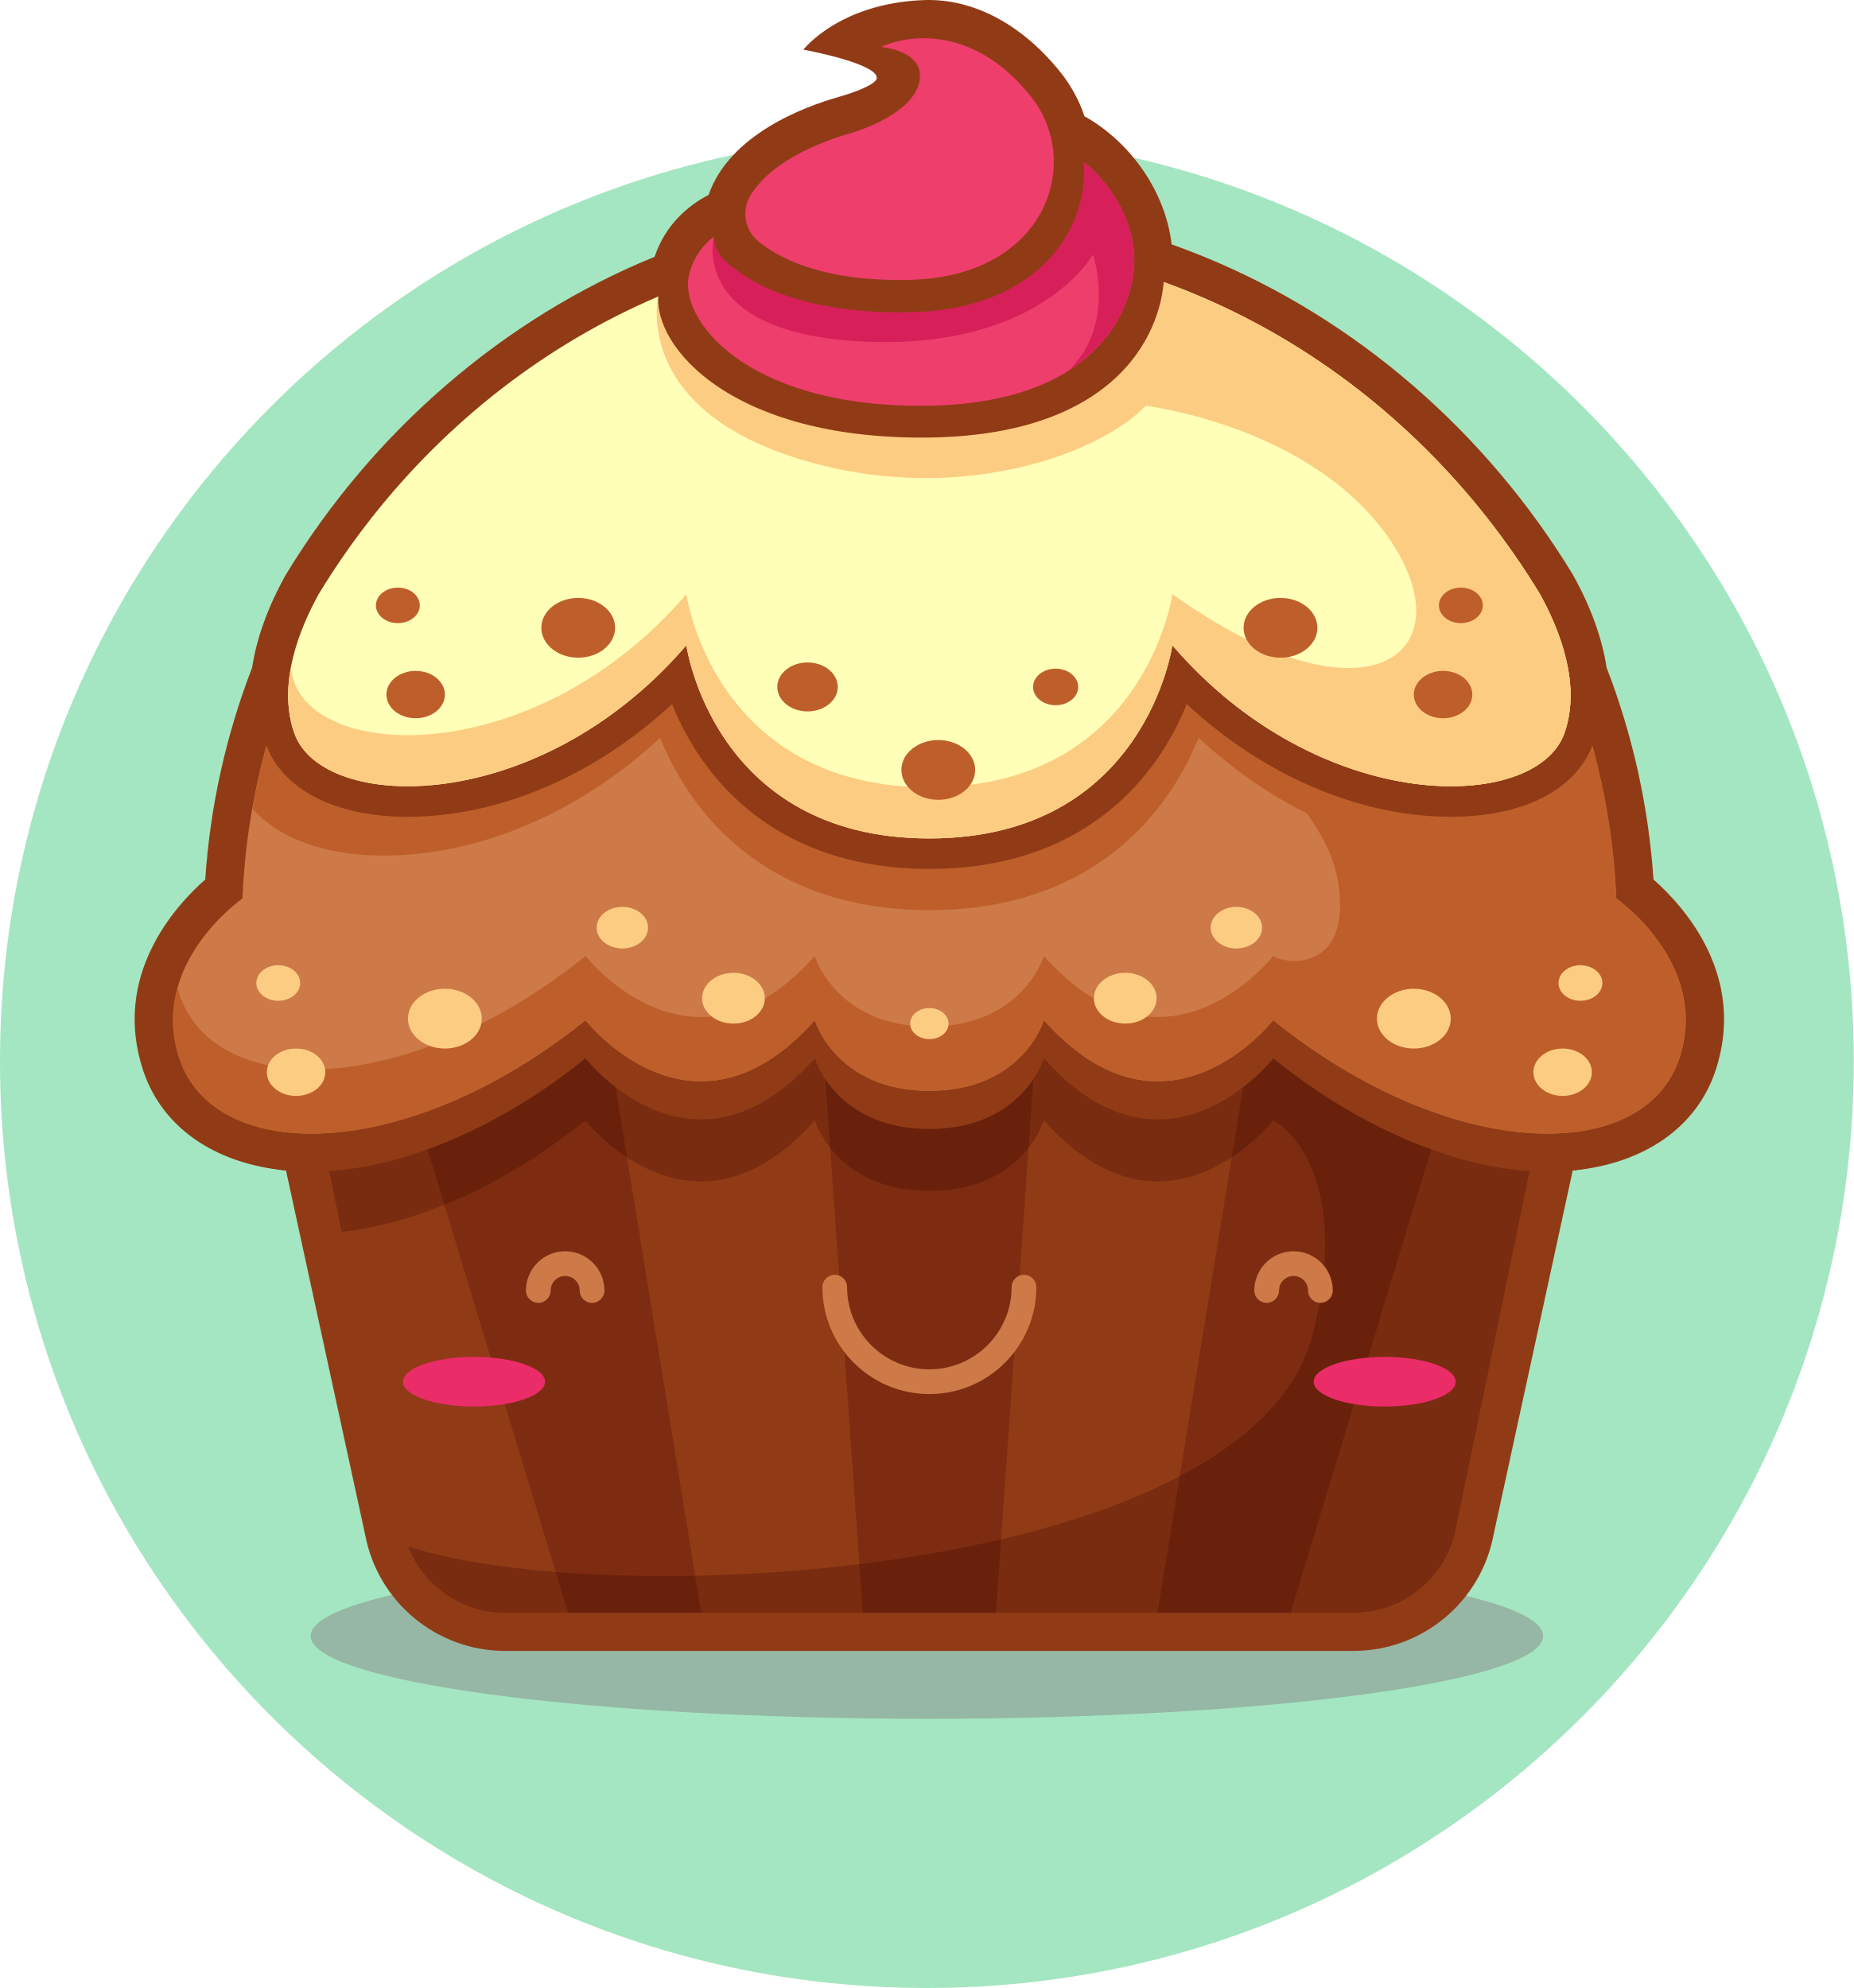
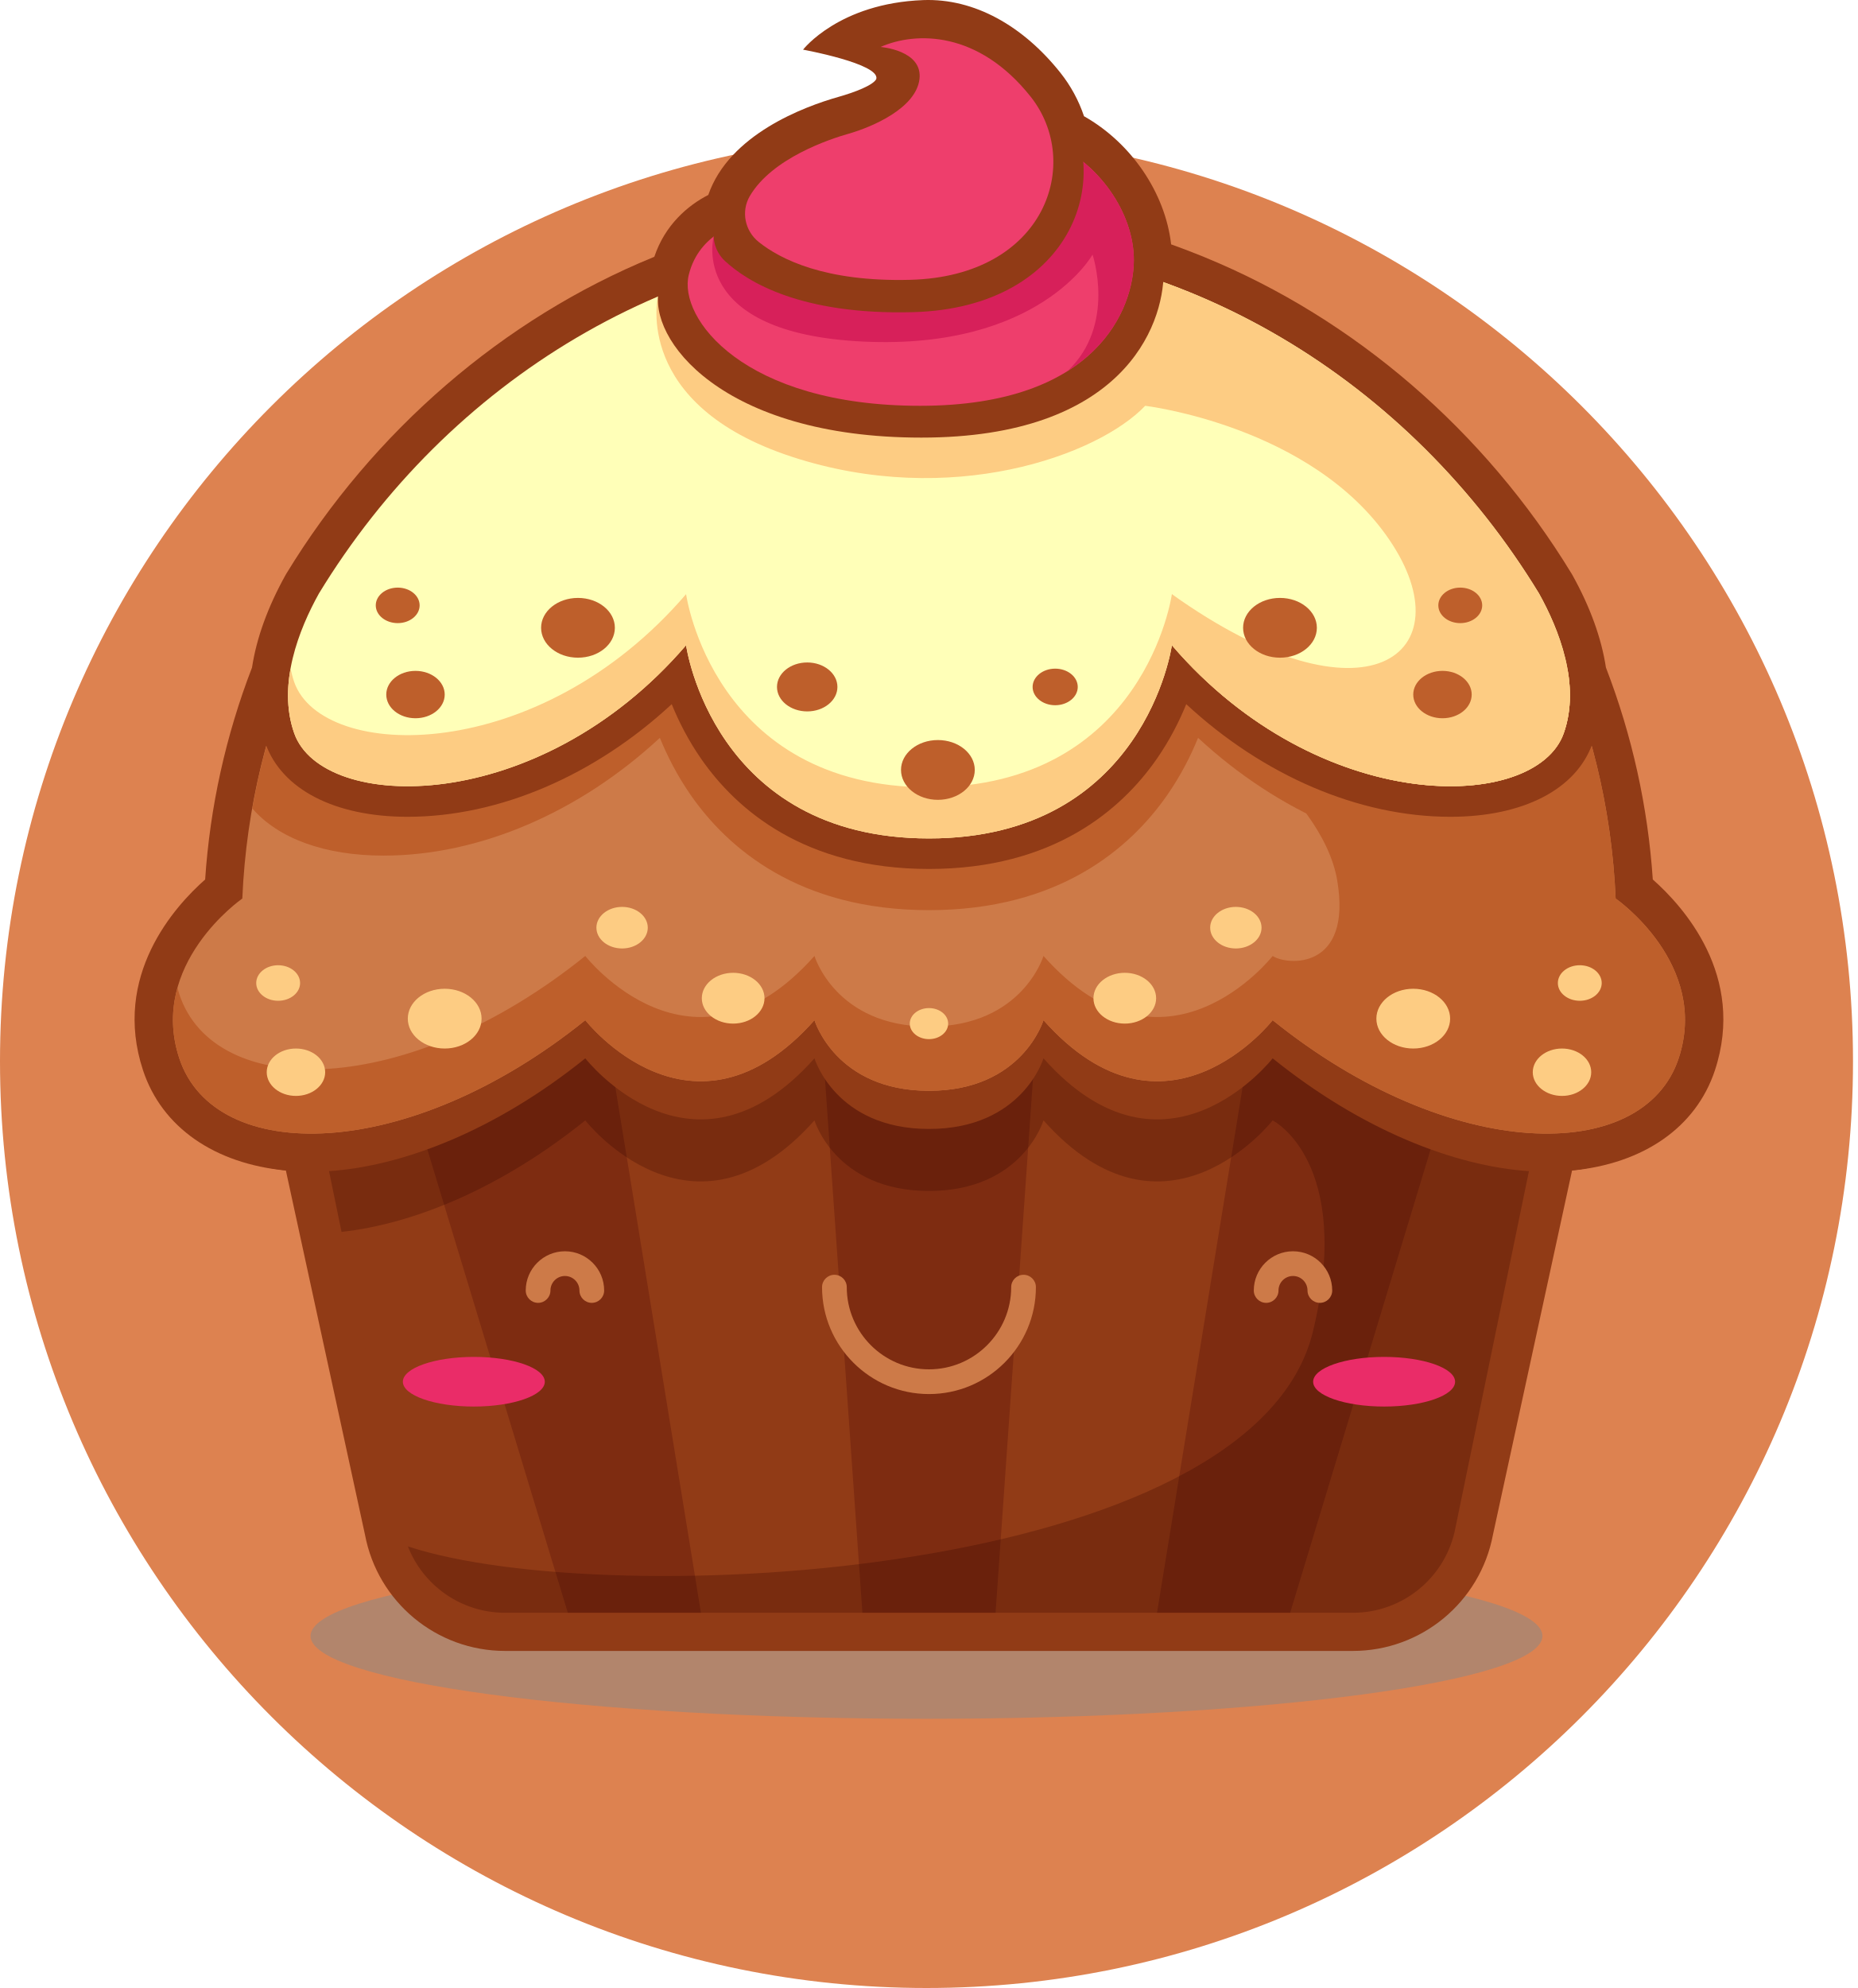
- <svg xmlns="http://www.w3.org/2000/svg" width="179" height="192" viewBox="0 0 179 192" fill="none">
-   <circle cx="89.5" cy="102.5" r="89.5" fill="#A4E6C2" />
-   <ellipse cx="89.5" cy="158" rx="59.5" ry="8" fill="#888888" fill-opacity="0.5" />
-   <path d="M37.868 151.794L27.324 106.833L41.449 95.493H122.021L151.266 109.021L140.523 151.794L133.162 158.16H48.014L41.449 155.375L37.868 151.794Z" fill="#913B16" />
-   <path d="M48.788 159.446C42.171 159.446 36.485 154.731 35.26 148.229L27.616 113.048C20.709 112.384 15.636 108.87 13.817 103.372C10.797 94.228 16.905 87.508 19.817 84.942C20.287 77.919 21.811 71.043 24.346 64.47C24.779 61.621 25.869 58.613 27.588 55.526L27.66 55.406C36.051 41.623 48.625 30.777 63.064 24.86L63.207 24.801C64.238 21.725 66.434 19.843 68.419 18.828C70.445 12.98 77.67 10.302 80.977 9.363C82.58 8.909 84.351 8.229 84.649 7.632C85.039 6.16 77.575 4.795 77.575 4.795C77.575 4.795 81.032 0.311 89.193 0.008C94.127 -0.171 98.834 2.503 102.435 7.027C103.43 8.281 104.205 9.705 104.715 11.225C109.271 13.795 112.565 18.622 113.13 23.603C113.158 23.611 113.293 23.659 113.293 23.659C114.244 24.001 115.199 24.367 116.254 24.793L116.381 24.849C130.848 30.777 143.421 41.623 151.817 55.406L151.888 55.526C153.607 58.613 154.697 61.621 155.131 64.47C157.666 71.043 159.186 77.919 159.659 84.942C162.58 87.52 168.675 94.232 165.659 103.372C163.841 108.87 158.768 112.384 151.86 113.048L144.217 148.229C142.992 154.731 137.302 159.446 130.689 159.446H48.788ZM141.953 98.673L131.509 90.325L121.068 98.673L110.627 90.325L100.187 98.673L89.742 90.325L79.302 98.673L68.861 90.325L58.421 98.673L47.976 90.325L37.532 98.673L27.087 90.325L38.88 147.549C39.779 152.312 43.941 155.761 48.788 155.761H130.689C135.539 155.761 139.697 152.312 140.596 147.549L152.394 90.325L141.953 98.673Z" fill="#913B16" />
-   <path d="M89.738 90.325L79.302 98.672L83.304 155.761H89.738H96.172L100.175 98.672L89.738 90.325ZM47.976 90.325L37.539 98.672L54.847 155.761H61.281H67.711L58.413 98.672L47.976 90.325ZM131.5 90.325L141.937 98.672L124.629 155.761H118.195H111.765L121.064 98.672L131.5 90.325Z" fill="#7E2C11" />
+ <svg xmlns="http://www.w3.org/2000/svg" width="157" height="168" viewBox="0 0 157 168" fill="none">
+   <circle cx="78.312" cy="89.688" r="78.312" fill="#DD8250" />
+   <ellipse cx="78.312" cy="138.25" rx="52.062" ry="7" fill="#888888" fill-opacity="0.5" />
+   <path d="M33.135 132.82L23.909 93.479L36.268 83.556H106.769L132.358 95.394L122.958 132.82L116.517 138.39H42.013L36.268 135.953L33.135 132.82Z" fill="#913B16" />
+   <path d="M42.689 139.515C36.9 139.515 31.924 135.39 30.852 129.701L24.164 98.917C18.12 98.336 13.681 95.262 12.09 90.45C9.448 82.45 14.792 76.569 17.34 74.324C17.751 68.179 19.085 62.163 21.302 56.411C21.682 53.919 22.636 51.287 24.14 48.585L24.202 48.48C31.545 36.421 42.547 26.93 55.181 21.753L55.306 21.701C56.208 19.009 58.13 17.363 59.867 16.475C61.639 11.357 67.962 9.014 70.855 8.192C72.258 7.796 73.807 7.2 74.068 6.678C74.409 5.39 67.878 4.196 67.878 4.196C67.878 4.196 70.903 0.272 78.044 0.007C82.361 -0.149 86.48 2.19 89.63 6.149C90.501 7.245 91.18 8.492 91.625 9.822C95.612 12.071 98.494 16.294 98.989 20.653C99.013 20.66 99.132 20.701 99.132 20.701C99.964 21.001 100.799 21.321 101.722 21.694L101.833 21.742C114.492 26.93 125.494 36.421 132.84 48.48L132.902 48.585C134.406 51.287 135.36 53.919 135.74 56.411C137.957 62.163 139.287 68.179 139.702 74.324C142.257 76.58 147.591 82.453 144.952 90.45C143.361 95.262 138.922 98.336 132.878 98.917L126.19 129.701C125.118 135.39 120.139 139.515 114.353 139.515H42.689ZM124.209 86.338L115.07 79.034L105.934 86.338L96.799 79.034L87.663 86.338L78.525 79.034L69.389 86.338L60.254 79.034L51.118 86.338L41.979 79.034L32.84 86.338L23.701 79.034L34.02 129.105C34.807 133.273 38.449 136.291 42.689 136.291H114.353C118.597 136.291 122.235 133.273 123.022 129.105L133.344 79.034L124.209 86.338Z" fill="#913B16" />
+   <path d="M78.521 79.034L69.389 86.338L72.892 136.291H78.521H84.151L87.653 86.338L78.521 79.034ZM41.979 79.034L32.847 86.338L47.992 136.291H53.621H59.248L51.111 86.338L41.979 79.034ZM115.063 79.034L124.195 86.338L109.051 136.291H103.421H97.795L105.931 86.338L115.063 79.034Z" fill="#7E2C11" />
  <g style="mix-blend-mode:multiply" opacity="0.302">
-     <path d="M27.087 90.329L32.992 118.977C39.998 118.205 48.43 114.735 56.538 108.206C56.538 108.206 66.884 121.471 78.677 108.206C78.677 108.206 80.71 115.022 89.738 115.022C98.766 115.022 100.8 108.206 100.8 108.206C112.597 121.471 122.938 108.206 122.938 108.206C122.938 108.206 130.796 112.133 126.833 128.586C121.084 152.435 58.906 155.761 39.401 149.351C40.886 153.155 44.578 155.761 48.788 155.761H130.689C135.539 155.761 139.697 152.312 140.596 147.549L152.39 90.329V90.325L141.953 98.672L134.521 92.736L134.099 92.394L131.508 90.325L121.068 98.672L110.627 90.325L100.187 98.672L89.742 90.325L79.302 98.672L68.861 90.325L58.421 98.672L53.781 94.964L47.976 90.325L37.532 98.672L27.087 90.325V90.329Z" fill="#762D10" />
+     <path d="M23.701 79.038L28.868 104.105C34.999 103.429 42.376 100.393 49.471 94.68C49.471 94.68 58.523 106.288 68.843 94.68C68.843 94.68 70.622 100.644 78.521 100.644C86.421 100.644 88.2 94.68 88.2 94.68C98.522 106.288 107.571 94.68 107.571 94.68C107.571 94.68 114.447 98.116 110.979 112.512C105.948 133.381 51.543 136.291 34.477 130.683C35.775 134.011 39.006 136.291 42.689 136.291H114.353C118.597 136.291 122.235 133.273 123.022 129.105L133.341 79.038V79.034L124.209 86.338L117.706 81.144L117.337 80.845L115.07 79.034L105.935 86.338L96.799 79.034L87.664 86.338L78.525 79.034L69.389 86.338L60.254 79.034L51.118 86.338L47.059 83.094L41.979 79.034L32.84 86.338L23.701 79.034V79.038Z" fill="#762D10" />
  </g>
-   <path d="M156.134 90.512C156.134 90.512 156.11 90.496 156.07 90.464C154.546 55.144 125.437 26.973 89.739 26.973C54.04 26.973 24.931 55.144 23.407 90.464C23.367 90.496 23.343 90.512 23.343 90.512C23.343 90.512 14.315 96.814 17.319 105.902C20.729 116.219 39.374 116.036 56.539 102.214C56.539 102.214 66.88 115.483 78.677 102.214C78.677 102.214 80.71 109.034 89.739 109.034C98.766 109.034 100.8 102.214 100.8 102.214C112.597 115.483 122.938 102.214 122.938 102.214C140.103 116.036 158.748 116.219 162.158 105.902C165.162 96.814 156.134 90.512 156.134 90.512Z" fill="#913B16" />
-   <path d="M156.134 86.828C156.134 86.828 156.11 86.808 156.07 86.78C154.546 51.459 125.437 23.289 89.739 23.289C54.04 23.289 24.931 51.459 23.407 86.78C23.367 86.808 23.343 86.828 23.343 86.828C23.343 86.828 14.315 93.126 17.319 102.214C20.729 112.535 39.374 112.352 56.539 98.529C56.539 98.529 66.88 111.799 78.677 98.529C78.677 98.529 80.71 105.349 89.739 105.349C98.766 105.349 100.8 98.529 100.8 98.529C112.597 111.799 122.938 98.529 122.938 98.529C140.103 112.352 158.748 112.535 162.158 102.214C165.162 93.126 156.134 86.828 156.134 86.828Z" fill="#CD7A48" />
-   <path d="M155.103 78.078C149.612 46.943 122.449 23.289 89.738 23.289C57.028 23.289 29.864 46.943 24.373 78.078C26.88 80.975 31.368 82.634 37.05 82.634C46.317 82.634 55.986 78.456 63.744 71.258C64.433 72.957 65.403 74.895 66.752 76.829C70.282 81.882 77.133 87.902 89.738 87.902C102.343 87.902 109.195 81.882 112.724 76.829C114.073 74.895 115.044 72.957 115.732 71.258C123.491 78.456 133.16 82.634 142.427 82.634C148.108 82.634 152.597 80.975 155.103 78.078ZM156.134 86.828C156.134 86.828 156.11 86.808 156.07 86.78C155.39 70.988 149.183 56.636 139.351 45.583C133.446 43.665 127.979 41.89 124.872 42.877C119.468 44.6 114.59 68.007 114.59 68.007C114.59 68.007 127.697 76.295 129.173 85.017C130.649 93.739 124.319 93.249 122.938 92.326C122.938 92.326 124.462 96.19 126.503 101.187C142.602 112.32 158.983 111.823 162.158 102.214C165.162 93.126 156.134 86.828 156.134 86.828ZM162.158 96.015C158.748 106.332 140.103 106.149 122.938 92.326C122.938 92.326 112.597 105.596 100.8 92.326C100.8 92.326 98.766 99.146 89.738 99.146C80.71 99.146 78.677 92.326 78.677 92.326C66.88 105.596 56.539 92.326 56.539 92.326C39.374 106.149 20.729 106.332 17.319 96.015C17.251 95.808 17.195 95.609 17.14 95.406C16.579 97.415 16.491 99.707 17.319 102.214C20.729 112.535 39.374 112.352 56.539 98.529C56.539 98.529 66.88 111.799 78.677 98.529C78.677 98.529 80.71 105.349 89.738 105.349C98.766 105.349 100.8 98.529 100.8 98.529C112.597 111.799 122.938 98.529 122.938 98.529C140.103 112.352 158.748 112.535 162.158 102.214C162.985 99.707 162.898 97.415 162.337 95.406C162.281 95.609 162.225 95.808 162.158 96.015Z" fill="#BE5F2B" />
-   <path fill-rule="evenodd" clip-rule="evenodd" d="M140.107 78.886C131.246 78.886 122.007 74.891 114.591 68.007C113.93 69.635 113.003 71.485 111.714 73.335C108.34 78.165 101.791 83.923 89.739 83.923C77.686 83.923 71.137 78.165 67.763 73.335C66.474 71.485 65.547 69.635 64.886 68.007C57.47 74.891 48.231 78.886 39.37 78.886C32.347 78.886 27.215 76.24 25.647 71.807C23.625 66.109 25.937 60.006 28.233 55.888L28.261 55.836L28.289 55.788C41.809 33.59 64.779 20.34 89.739 20.34C114.698 20.34 137.668 33.59 151.188 55.788L151.216 55.836L151.244 55.888C153.54 60.006 155.851 66.109 153.83 71.807C152.263 76.24 147.13 78.886 140.107 78.886ZM140.107 75.937C145.693 75.937 149.927 74.004 151.053 70.824C152.728 66.09 150.572 60.738 148.67 57.324C136.2 36.845 114.467 23.289 89.739 23.289C65.01 23.289 43.277 36.845 30.807 57.324C28.905 60.738 26.749 66.09 28.424 70.824C29.55 74 33.784 75.937 39.37 75.937C47.284 75.937 57.916 72.05 66.275 62.318C66.275 62.318 68.869 80.975 89.739 80.975C110.608 80.975 113.202 62.318 113.202 62.318C121.562 72.05 132.193 75.937 140.107 75.937Z" fill="#913B16" />
-   <path d="M148.669 57.32C136.2 36.845 114.467 23.289 89.738 23.289C65.01 23.289 43.277 36.845 30.807 57.32C28.905 60.738 26.749 66.09 28.424 70.82C31.145 78.504 52.015 78.918 66.275 62.318C66.275 62.318 68.869 80.975 89.738 80.975C110.607 80.975 113.202 62.318 113.202 62.318C127.458 78.918 148.331 78.504 151.053 70.82C152.728 66.09 150.571 60.738 148.669 57.32Z" fill="#FFFFB8" />
-   <path d="M151.053 70.824C152.728 66.09 150.571 60.738 148.669 57.324C136.2 36.845 114.467 23.289 89.738 23.289C80.496 23.289 71.674 25.183 63.597 28.625C63.569 28.644 63.553 28.652 63.553 28.652C63.553 28.652 61.114 39.069 76.469 44.106C91.827 49.144 106.076 43.983 110.623 39.192C110.623 39.192 126.718 41.11 134.21 52.132C141.702 63.149 131.994 70.781 113.202 57.384C113.202 57.384 113.122 59.799 113.946 63.145C128.178 78.89 148.375 78.372 151.053 70.824Z" fill="#FDCC83" />
-   <path d="M69.406 22.274C69.406 22.274 64.838 23.205 63.676 27.932C62.515 32.655 69.641 42.264 89.006 42.264C108.375 42.264 112.406 31.573 112.406 26.305C112.406 21.037 108.419 15.534 103.402 13.481C98.38 11.428 69.406 22.274 69.406 22.274Z" fill="#913B16" />
-   <path d="M151.053 65.887C148.332 73.57 127.458 73.984 113.202 57.384C113.202 57.384 110.608 76.037 89.739 76.037C68.87 76.037 66.275 57.384 66.275 57.384C52.019 73.984 31.146 73.57 28.424 65.887C28.273 65.453 28.162 65.011 28.066 64.57C27.696 66.635 27.704 68.787 28.424 70.824C31.146 78.504 52.019 78.918 66.275 62.318C66.275 62.318 68.87 80.975 89.739 80.975C110.608 80.975 113.202 62.318 113.202 62.318C127.458 78.918 148.332 78.504 151.053 70.824C151.773 68.787 151.781 66.635 151.411 64.57C151.316 65.011 151.204 65.453 151.053 65.887Z" fill="#FDCC83" />
-   <path d="M94.163 74.358C94.163 75.953 92.567 77.246 90.598 77.246C88.632 77.246 87.037 75.953 87.037 74.358C87.037 72.766 88.632 71.473 90.598 71.473C92.567 71.473 94.163 72.766 94.163 74.358ZM80.893 66.344C80.893 67.649 79.588 68.708 77.977 68.708C76.365 68.708 75.056 67.649 75.056 66.344C75.056 65.039 76.365 63.981 77.977 63.981C79.588 63.981 80.893 65.039 80.893 66.344ZM104.11 66.344C104.11 67.319 103.135 68.111 101.929 68.111C100.728 68.111 99.749 67.319 99.749 66.344C99.749 65.37 100.728 64.578 101.929 64.578C103.135 64.578 104.11 65.37 104.11 66.344Z" fill="#BE5F2B" />
-   <path d="M73.851 96.409C73.851 97.761 72.494 98.859 70.823 98.859C69.152 98.859 67.795 97.761 67.795 96.409C67.795 95.052 69.152 93.954 70.823 93.954C72.494 93.954 73.851 95.052 73.851 96.409ZM62.575 89.593C62.575 90.703 61.465 91.602 60.096 91.602C58.723 91.602 57.613 90.703 57.613 89.593C57.613 88.487 58.723 87.587 60.096 87.587C61.465 87.587 62.575 88.487 62.575 89.593ZM105.626 96.409C105.626 97.761 106.983 98.859 108.654 98.859C110.325 98.859 111.682 97.761 111.682 96.409C111.682 95.052 110.325 93.954 108.654 93.954C106.983 93.954 105.626 95.052 105.626 96.409ZM116.902 89.593C116.902 90.703 118.012 91.602 119.381 91.602C120.754 91.602 121.864 90.703 121.864 89.593C121.864 88.487 120.754 87.587 119.381 87.587C118.012 87.587 116.902 88.487 116.902 89.593ZM87.884 98.859C87.884 99.687 88.716 100.36 89.739 100.36C90.761 100.36 91.593 99.687 91.593 98.859C91.593 98.032 90.761 97.359 89.739 97.359C88.716 97.359 87.884 98.032 87.884 98.859Z" fill="#FDCC83" />
-   <path d="M127.207 60.631C127.207 62.226 125.612 63.519 123.646 63.519C121.677 63.519 120.081 62.226 120.081 60.631C120.081 59.039 121.677 57.746 123.646 57.746C125.612 57.746 127.207 59.039 127.207 60.631ZM142.164 67.08C142.164 68.346 140.903 69.368 139.343 69.368C137.783 69.368 136.518 68.346 136.518 67.08C136.518 65.819 137.783 64.793 139.343 64.793C140.903 64.793 142.164 65.819 142.164 67.08ZM143.179 58.466C143.179 59.413 142.228 60.181 141.058 60.181C139.888 60.181 138.941 59.413 138.941 58.466C138.941 57.519 139.888 56.751 141.058 56.751C142.228 56.751 143.179 57.519 143.179 58.466ZM52.269 60.631C52.269 62.226 53.865 63.519 55.83 63.519C57.8 63.519 59.395 62.226 59.395 60.631C59.395 59.039 57.8 57.746 55.83 57.746C53.865 57.746 52.269 59.039 52.269 60.631ZM37.313 67.08C37.313 68.346 38.574 69.368 40.134 69.368C41.693 69.368 42.959 68.346 42.959 67.08C42.959 65.819 41.693 64.793 40.134 64.793C38.574 64.793 37.313 65.819 37.313 67.08ZM36.298 58.466C36.298 59.413 37.249 60.181 38.419 60.181C39.589 60.181 40.536 59.413 40.536 58.466C40.536 57.519 39.589 56.751 38.419 56.751C37.249 56.751 36.298 57.519 36.298 58.466Z" fill="#BE5F2B" />
-   <path d="M39.393 98.382C39.393 99.974 40.989 101.267 42.958 101.267C44.924 101.267 46.519 99.974 46.519 98.382C46.519 96.787 44.924 95.493 42.958 95.493C40.989 95.493 39.393 96.787 39.393 98.382ZM25.766 103.555C25.766 104.816 27.027 105.842 28.587 105.842C30.146 105.842 31.412 104.816 31.412 103.555C31.412 102.289 30.146 101.267 28.587 101.267C27.027 101.267 25.766 102.289 25.766 103.555ZM24.751 94.94C24.751 95.887 25.698 96.655 26.868 96.655C28.041 96.655 28.988 95.887 28.988 94.94C28.988 93.993 28.041 93.221 26.868 93.221C25.698 93.221 24.751 93.993 24.751 94.94ZM140.083 98.382C140.083 99.974 138.487 101.267 136.518 101.267C134.552 101.267 132.956 99.974 132.956 98.382C132.956 96.787 134.552 95.493 136.518 95.493C138.487 95.493 140.083 96.787 140.083 98.382ZM153.71 103.555C153.71 104.816 152.449 105.842 150.889 105.842C149.33 105.842 148.064 104.816 148.064 103.555C148.064 102.289 149.33 101.267 150.889 101.267C152.449 101.267 153.71 102.289 153.71 103.555ZM154.725 94.94C154.725 95.887 153.778 96.655 152.608 96.655C151.434 96.655 150.487 95.887 150.487 94.94C150.487 93.993 151.434 93.221 152.608 93.221C153.778 93.221 154.725 93.993 154.725 94.94Z" fill="#FDCC83" />
-   <path d="M71.591 21.558C71.591 21.558 67.56 22.378 66.534 26.547C65.507 30.717 71.798 39.192 88.887 39.192C105.976 39.192 109.53 29.759 109.53 25.111C109.53 20.464 106.012 15.61 101.588 13.799C97.159 11.989 71.591 21.558 71.591 21.558Z" fill="#EE3E6C" />
-   <path d="M101.79 13.891C98.623 15.415 94.533 17.436 91.966 17.754C90.367 17.953 86.778 17.679 83.129 17.571C76.918 19.565 71.591 21.558 71.591 21.558C71.591 21.558 70.266 21.833 68.941 22.851C68.933 22.879 66.422 32.194 83.412 32.989C100.425 33.789 105.538 24.59 105.538 24.59C105.538 24.59 107.842 31.374 103.131 35.83C108.172 32.659 109.529 27.976 109.529 25.111C109.529 20.535 106.119 15.765 101.79 13.891Z" fill="#D7205A" />
-   <path d="M84.745 3.295C84.745 3.295 89.643 3.665 89.233 7.007C88.827 10.354 83.806 12.518 81.073 13.294C78.665 13.974 71.261 16.461 69.192 21.451C68.654 22.744 69.001 24.256 70.031 25.207C72.212 27.232 77.392 30.427 88.175 30.148C103.844 29.739 108.089 16.6 102.049 9.009C96.009 1.417 88.827 1.501 84.745 3.295Z" fill="#913B16" />
-   <path d="M85.059 4.536C85.059 4.536 89.161 4.843 88.819 7.648C88.477 10.449 84.271 12.259 81.983 12.912C80.101 13.445 74.571 15.291 72.434 18.932C71.567 20.404 71.949 22.294 73.285 23.364C75.374 25.04 79.707 27.24 87.928 27.025C101.054 26.683 104.607 15.677 99.55 9.323C94.493 2.965 88.477 3.032 85.059 4.536Z" fill="#EE3E6C" />
-   <path d="M57.167 125.828C56.507 125.828 55.973 125.291 55.973 124.635C55.973 123.863 55.345 123.234 54.573 123.234C53.801 123.234 53.172 123.863 53.172 124.635C53.172 125.291 52.639 125.828 51.979 125.828C51.318 125.828 50.785 125.291 50.785 124.635C50.785 122.546 52.484 120.847 54.573 120.847C56.662 120.847 58.361 122.546 58.361 124.635C58.361 125.291 57.828 125.828 57.167 125.828ZM127.498 125.828C126.837 125.828 126.304 125.291 126.304 124.635C126.304 123.863 125.675 123.234 124.903 123.234C124.131 123.234 123.503 123.863 123.503 124.635C123.503 125.291 122.97 125.828 122.309 125.828C121.649 125.828 121.115 125.291 121.115 124.635C121.115 122.546 122.814 120.847 124.903 120.847C126.992 120.847 128.691 122.546 128.691 124.635C128.691 125.291 128.158 125.828 127.498 125.828ZM89.738 134.638C84.044 134.638 79.409 130.006 79.409 124.313C79.409 123.652 79.942 123.119 80.603 123.119C81.263 123.119 81.796 123.652 81.796 124.313C81.796 128.689 85.357 132.25 89.738 132.25C94.119 132.25 97.68 128.689 97.68 124.313C97.68 123.652 98.213 123.119 98.874 123.119C99.534 123.119 100.067 123.652 100.067 124.313C100.067 130.006 95.432 134.638 89.738 134.638Z" fill="#CD7A48" />
-   <path d="M52.627 133.448C52.627 134.769 49.556 135.843 45.772 135.843C41.984 135.843 38.916 134.769 38.916 133.448C38.916 132.123 41.984 131.049 45.772 131.049C49.556 131.049 52.627 132.123 52.627 133.448ZM140.561 133.448C140.561 134.769 137.493 135.843 133.705 135.843C129.921 135.843 126.849 134.769 126.849 133.448C126.849 132.123 129.921 131.049 133.705 131.049C137.493 131.049 140.561 132.123 140.561 133.448Z" fill="#EA2C68" />
+   <path d="M136.617 79.198C136.617 79.198 136.597 79.184 136.562 79.156C135.228 48.251 109.758 23.602 78.521 23.602C47.285 23.602 21.814 48.251 20.481 79.156C20.446 79.184 20.425 79.198 20.425 79.198C20.425 79.198 12.526 84.713 15.154 92.664C18.138 101.692 34.452 101.532 49.472 89.437C49.472 89.437 58.52 101.048 68.843 89.437C68.843 89.437 70.622 95.404 78.521 95.404C86.421 95.404 88.2 89.437 88.2 89.437C98.523 101.048 107.571 89.437 107.571 89.437C122.59 101.532 138.905 101.692 141.888 92.664C144.517 84.713 136.617 79.198 136.617 79.198Z" fill="#913B16" />
+   <path d="M136.617 75.974C136.617 75.974 136.597 75.957 136.562 75.932C135.228 45.027 109.758 20.378 78.521 20.378C47.285 20.378 21.814 45.027 20.481 75.932C20.446 75.957 20.425 75.974 20.425 75.974C20.425 75.974 12.526 81.485 15.154 89.437C18.138 98.468 34.452 98.308 49.472 86.213C49.472 86.213 58.52 97.824 68.843 86.213C68.843 86.213 70.622 92.18 78.521 92.18C86.421 92.18 88.2 86.213 88.2 86.213C98.523 97.824 107.571 86.213 107.571 86.213C122.59 98.308 138.905 98.468 141.888 89.437C144.517 81.485 136.617 75.974 136.617 75.974Z" fill="#CD7A48" />
+   <path d="M135.715 68.318C130.911 41.075 107.143 20.378 78.521 20.378C49.9 20.378 26.131 41.075 21.327 68.318C23.52 70.853 27.447 72.305 32.419 72.305C40.527 72.305 48.987 68.649 55.776 62.351C56.379 63.837 57.228 65.533 58.408 67.225C61.496 71.647 67.492 76.914 78.521 76.914C89.551 76.914 95.546 71.647 98.634 67.225C99.814 65.533 100.664 63.837 101.266 62.351C108.055 68.649 116.515 72.305 124.623 72.305C129.595 72.305 133.522 70.853 135.715 68.318ZM136.617 75.974C136.617 75.974 136.596 75.957 136.561 75.932C135.966 62.114 130.535 49.556 121.932 39.885C116.766 38.207 111.982 36.654 109.263 37.517C104.535 39.025 100.267 59.507 100.267 59.507C100.267 59.507 111.735 66.758 113.026 74.39C114.318 82.021 108.779 81.593 107.571 80.785C107.571 80.785 108.904 84.166 110.69 88.539C124.777 98.28 139.11 97.845 141.888 89.437C144.517 81.485 136.617 75.974 136.617 75.974ZM141.888 84.013C138.905 93.04 122.59 92.88 107.571 80.785C107.571 80.785 98.522 92.396 88.2 80.785C88.2 80.785 86.421 86.753 78.521 86.753C70.622 86.753 68.843 80.785 68.843 80.785C58.52 92.396 49.471 80.785 49.471 80.785C34.452 92.88 18.138 93.04 15.154 84.013C15.095 83.832 15.046 83.658 14.997 83.48C14.507 85.238 14.43 87.244 15.154 89.437C18.138 98.468 34.452 98.308 49.471 86.213C49.471 86.213 58.52 97.824 68.843 86.213C68.843 86.213 70.622 92.18 78.521 92.18C86.421 92.18 88.2 86.213 88.2 86.213C98.522 97.824 107.571 86.213 107.571 86.213C122.59 98.308 138.905 98.468 141.888 89.437C142.612 87.244 142.536 85.238 142.045 83.48C141.996 83.658 141.947 83.832 141.888 84.013Z" fill="#BE5F2B" />
+   <path fill-rule="evenodd" clip-rule="evenodd" d="M122.594 69.025C114.84 69.025 106.756 65.529 100.267 59.506C99.689 60.93 98.878 62.549 97.75 64.168C94.797 68.395 89.067 73.433 78.521 73.433C67.976 73.433 62.245 68.395 59.293 64.168C58.165 62.549 57.354 60.93 56.776 59.506C50.286 65.529 42.202 69.025 34.449 69.025C28.304 69.025 23.813 66.71 22.441 62.831C20.672 57.846 22.695 52.505 24.704 48.902L24.728 48.856L24.753 48.815C36.583 29.391 56.682 17.798 78.521 17.798C100.361 17.798 120.46 29.391 132.29 48.815L132.314 48.856L132.339 48.902C134.347 52.505 136.37 57.846 134.602 62.831C133.23 66.71 128.739 69.025 122.594 69.025ZM122.594 66.445C127.482 66.445 131.186 64.753 132.171 61.971C133.637 57.828 131.75 53.146 130.086 50.159C119.175 32.239 100.159 20.378 78.521 20.378C56.884 20.378 37.868 32.239 26.956 50.159C25.292 53.146 23.405 57.828 24.871 61.971C25.856 64.75 29.561 66.445 34.449 66.445C41.373 66.445 50.676 63.044 57.991 54.528C57.991 54.528 60.261 70.853 78.521 70.853C96.782 70.853 99.052 54.528 99.052 54.528C106.366 63.044 115.669 66.445 122.594 66.445Z" fill="#913B16" />
+   <path d="M130.086 50.155C119.175 32.239 100.159 20.378 78.521 20.378C56.883 20.378 37.867 32.239 26.956 50.155C25.292 53.146 23.405 57.828 24.871 61.968C27.252 68.691 45.513 69.053 57.99 54.528C57.99 54.528 60.26 70.853 78.521 70.853C96.781 70.853 99.051 54.528 99.051 54.528C111.526 69.053 129.79 68.691 132.171 61.968C133.637 57.828 131.75 53.146 130.086 50.155Z" fill="#FFFFB8" />
+   <path d="M132.171 61.971C133.637 57.828 131.75 53.146 130.086 50.159C119.175 32.239 100.159 20.378 78.521 20.378C70.434 20.378 62.715 22.035 55.648 25.046C55.623 25.064 55.609 25.071 55.609 25.071C55.609 25.071 53.475 34.185 66.91 38.593C80.349 43.001 92.816 38.485 96.796 34.293C96.796 34.293 110.878 35.971 117.434 45.615C123.99 55.255 115.495 61.933 99.052 50.211C99.052 50.211 98.982 52.324 99.703 55.252C112.156 69.028 129.828 68.576 132.171 61.971Z" fill="#FDCC83" />
+   <path d="M60.73 19.49C60.73 19.49 56.734 20.305 55.717 24.441C54.7 28.573 60.936 36.981 77.88 36.981C94.828 36.981 98.355 27.626 98.355 23.017C98.355 18.407 94.867 13.592 90.477 11.796C86.083 9.999 60.73 19.49 60.73 19.49Z" fill="#913B16" />
+   <path d="M132.172 57.651C129.79 64.374 111.526 64.736 99.052 50.211C99.052 50.211 96.782 66.532 78.522 66.532C60.261 66.532 57.991 50.211 57.991 50.211C45.517 64.736 27.253 64.374 24.871 57.651C24.739 57.271 24.642 56.885 24.558 56.498C24.234 58.305 24.241 60.189 24.871 61.971C27.253 68.691 45.517 69.053 57.991 54.528C57.991 54.528 60.261 70.853 78.522 70.853C96.782 70.853 99.052 54.528 99.052 54.528C111.526 69.053 129.79 68.691 132.172 61.971C132.802 60.189 132.809 58.305 132.485 56.498C132.401 56.885 132.304 57.271 132.172 57.651Z" fill="#FDCC83" />
+   <path d="M82.392 65.063C82.392 66.459 80.996 67.591 79.273 67.591C77.553 67.591 76.157 66.459 76.157 65.063C76.157 63.67 77.553 62.539 79.273 62.539C80.996 62.539 82.392 63.67 82.392 65.063ZM70.782 58.051C70.782 59.193 69.64 60.119 68.23 60.119C66.82 60.119 65.674 59.193 65.674 58.051C65.674 56.909 66.82 55.983 68.23 55.983C69.64 55.983 70.782 56.909 70.782 58.051ZM91.096 58.051C91.096 58.904 90.243 59.597 89.189 59.597C88.137 59.597 87.281 58.904 87.281 58.051C87.281 57.198 88.137 56.505 89.189 56.505C90.243 56.505 91.096 57.198 91.096 58.051Z" fill="#BE5F2B" />
+   <path d="M64.619 84.358C64.619 85.541 63.432 86.502 61.97 86.502C60.508 86.502 59.32 85.541 59.32 84.358C59.32 83.17 60.508 82.209 61.97 82.209C63.432 82.209 64.619 83.17 64.619 84.358ZM54.753 78.394C54.753 79.365 53.781 80.152 52.584 80.152C51.383 80.152 50.411 79.365 50.411 78.394C50.411 77.426 51.383 76.639 52.584 76.639C53.781 76.639 54.753 77.426 54.753 78.394ZM92.423 84.358C92.423 85.541 93.61 86.502 95.072 86.502C96.534 86.502 97.721 85.541 97.721 84.358C97.721 83.17 96.534 82.209 95.072 82.209C93.61 82.209 92.423 83.17 92.423 84.358ZM102.289 78.394C102.289 79.365 103.261 80.152 104.458 80.152C105.659 80.152 106.631 79.365 106.631 78.394C106.631 77.426 105.659 76.639 104.458 76.639C103.261 76.639 102.289 77.426 102.289 78.394ZM76.898 86.502C76.898 87.226 77.626 87.815 78.521 87.815C79.416 87.815 80.143 87.226 80.143 86.502C80.143 85.778 79.416 85.19 78.521 85.19C77.626 85.19 76.898 85.778 76.898 86.502Z" fill="#FDCC83" />
+   <path d="M111.307 53.052C111.307 54.448 109.911 55.579 108.191 55.579C106.468 55.579 105.072 54.448 105.072 53.052C105.072 51.659 106.468 50.528 108.191 50.528C109.911 50.528 111.307 51.659 111.307 53.052ZM124.394 58.695C124.394 59.803 123.29 60.697 121.926 60.697C120.561 60.697 119.454 59.803 119.454 58.695C119.454 57.592 120.561 56.694 121.926 56.694C123.29 56.694 124.394 57.592 124.394 58.695ZM125.282 51.158C125.282 51.986 124.45 52.658 123.426 52.658C122.402 52.658 121.574 51.986 121.574 51.158C121.574 50.329 122.402 49.657 123.426 49.657C124.45 49.657 125.282 50.329 125.282 51.158ZM45.736 53.052C45.736 54.448 47.132 55.579 48.852 55.579C50.575 55.579 51.971 54.448 51.971 53.052C51.971 51.659 50.575 50.528 48.852 50.528C47.132 50.528 45.736 51.659 45.736 53.052ZM32.649 58.695C32.649 59.803 33.753 60.697 35.117 60.697C36.482 60.697 37.589 59.803 37.589 58.695C37.589 57.592 36.482 56.694 35.117 56.694C33.753 56.694 32.649 57.592 32.649 58.695ZM31.761 51.158C31.761 51.986 32.593 52.658 33.617 52.658C34.64 52.658 35.469 51.986 35.469 51.158C35.469 50.329 34.64 49.657 33.617 49.657C32.593 49.657 31.761 50.329 31.761 51.158Z" fill="#BE5F2B" />
+   <path d="M34.469 86.084C34.469 87.477 35.865 88.608 37.589 88.608C39.309 88.608 40.705 87.477 40.705 86.084C40.705 84.688 39.309 83.557 37.589 83.557C35.865 83.557 34.469 84.688 34.469 86.084ZM22.545 90.61C22.545 91.714 23.649 92.612 25.013 92.612C26.378 92.612 27.485 91.714 27.485 90.61C27.485 89.503 26.378 88.608 25.013 88.608C23.649 88.608 22.545 89.503 22.545 90.61ZM21.657 83.073C21.657 83.901 22.486 84.573 23.509 84.573C24.536 84.573 25.365 83.901 25.365 83.073C25.365 82.244 24.536 81.569 23.509 81.569C22.486 81.569 21.657 82.244 21.657 83.073ZM122.572 86.084C122.572 87.477 121.176 88.608 119.453 88.608C117.733 88.608 116.337 87.477 116.337 86.084C116.337 84.688 117.733 83.557 119.453 83.557C121.176 83.557 122.572 84.688 122.572 86.084ZM134.497 90.61C134.497 91.714 133.393 92.612 132.028 92.612C130.663 92.612 129.556 91.714 129.556 90.61C129.556 89.503 130.663 88.608 132.028 88.608C133.393 88.608 134.497 89.503 134.497 90.61ZM135.384 83.073C135.384 83.901 134.556 84.573 133.532 84.573C132.505 84.573 131.677 83.901 131.677 83.073C131.677 82.244 132.505 81.569 133.532 81.569C134.556 81.569 135.384 82.244 135.384 83.073Z" fill="#FDCC83" />
+   <path d="M62.642 18.863C62.642 18.863 59.115 19.581 58.217 23.229C57.319 26.878 62.823 34.293 77.776 34.293C92.729 34.293 95.838 26.039 95.838 21.972C95.838 17.906 92.761 13.658 88.889 12.074C85.014 10.49 62.642 18.863 62.642 18.863Z" fill="#EE3E6C" />
+   <path d="M89.067 12.154C86.295 13.488 82.716 15.256 80.471 15.535C79.071 15.709 75.931 15.469 72.738 15.375C67.304 17.119 62.642 18.863 62.642 18.863C62.642 18.863 61.483 19.104 60.323 19.995C60.316 20.019 58.119 28.169 72.985 28.866C87.872 29.566 92.346 21.516 92.346 21.516C92.346 21.516 94.362 27.452 90.24 31.352C94.651 28.577 95.838 24.479 95.838 21.972C95.838 17.968 92.854 13.794 89.067 12.154Z" fill="#D7205A" />
+   <path d="M74.151 2.883C74.151 2.883 78.437 3.207 78.079 6.131C77.724 9.059 73.33 10.953 70.938 11.632C68.832 12.227 62.353 14.403 60.542 18.769C60.072 19.901 60.375 21.224 61.277 22.056C63.185 23.828 67.718 26.624 77.153 26.38C90.863 26.021 94.578 14.525 89.293 7.883C84.008 1.24 77.724 1.313 74.151 2.883Z" fill="#913B16" />
+   <path d="M74.427 3.969C74.427 3.969 78.016 4.237 77.717 6.692C77.417 9.143 73.737 10.727 71.736 11.298C70.089 11.764 65.249 13.38 63.38 16.565C62.621 17.854 62.955 19.507 64.125 20.444C65.953 21.91 69.744 23.835 76.937 23.647C88.422 23.347 91.531 13.718 87.106 8.158C82.681 2.594 77.417 2.653 74.427 3.969Z" fill="#EE3E6C" />
+   <path d="M50.021 110.1C49.443 110.1 48.977 109.63 48.977 109.055C48.977 108.38 48.427 107.83 47.751 107.83C47.076 107.83 46.526 108.38 46.526 109.055C46.526 109.63 46.059 110.1 45.481 110.1C44.904 110.1 44.437 109.63 44.437 109.055C44.437 107.228 45.924 105.741 47.751 105.741C49.579 105.741 51.066 107.228 51.066 109.055C51.066 109.63 50.599 110.1 50.021 110.1ZM111.561 110.1C110.983 110.1 110.516 109.63 110.516 109.055C110.516 108.38 109.966 107.83 109.291 107.83C108.615 107.83 108.065 108.38 108.065 109.055C108.065 109.63 107.599 110.1 107.021 110.1C106.443 110.1 105.976 109.63 105.976 109.055C105.976 107.228 107.463 105.741 109.291 105.741C111.118 105.741 112.605 107.228 112.605 109.055C112.605 109.63 112.139 110.1 111.561 110.1ZM78.521 117.808C73.539 117.808 69.483 113.756 69.483 108.773C69.483 108.196 69.95 107.729 70.528 107.729C71.105 107.729 71.572 108.196 71.572 108.773C71.572 112.603 74.688 115.719 78.521 115.719C82.354 115.719 85.47 112.603 85.47 108.773C85.47 108.196 85.937 107.729 86.515 107.729C87.093 107.729 87.559 108.196 87.559 108.773C87.559 113.756 83.503 117.808 78.521 117.808Z" fill="#CD7A48" />
+   <path d="M46.049 116.767C46.049 117.923 43.361 118.863 40.05 118.863C36.736 118.863 34.052 117.923 34.052 116.767C34.052 115.608 36.736 114.668 40.05 114.668C43.361 114.668 46.049 115.608 46.049 116.767ZM122.991 116.767C122.991 117.923 120.306 118.863 116.992 118.863C113.681 118.863 110.993 117.923 110.993 116.767C110.993 115.608 113.681 114.668 116.992 114.668C120.306 114.668 122.991 115.608 122.991 116.767Z" fill="#EA2C68" />
</svg>
